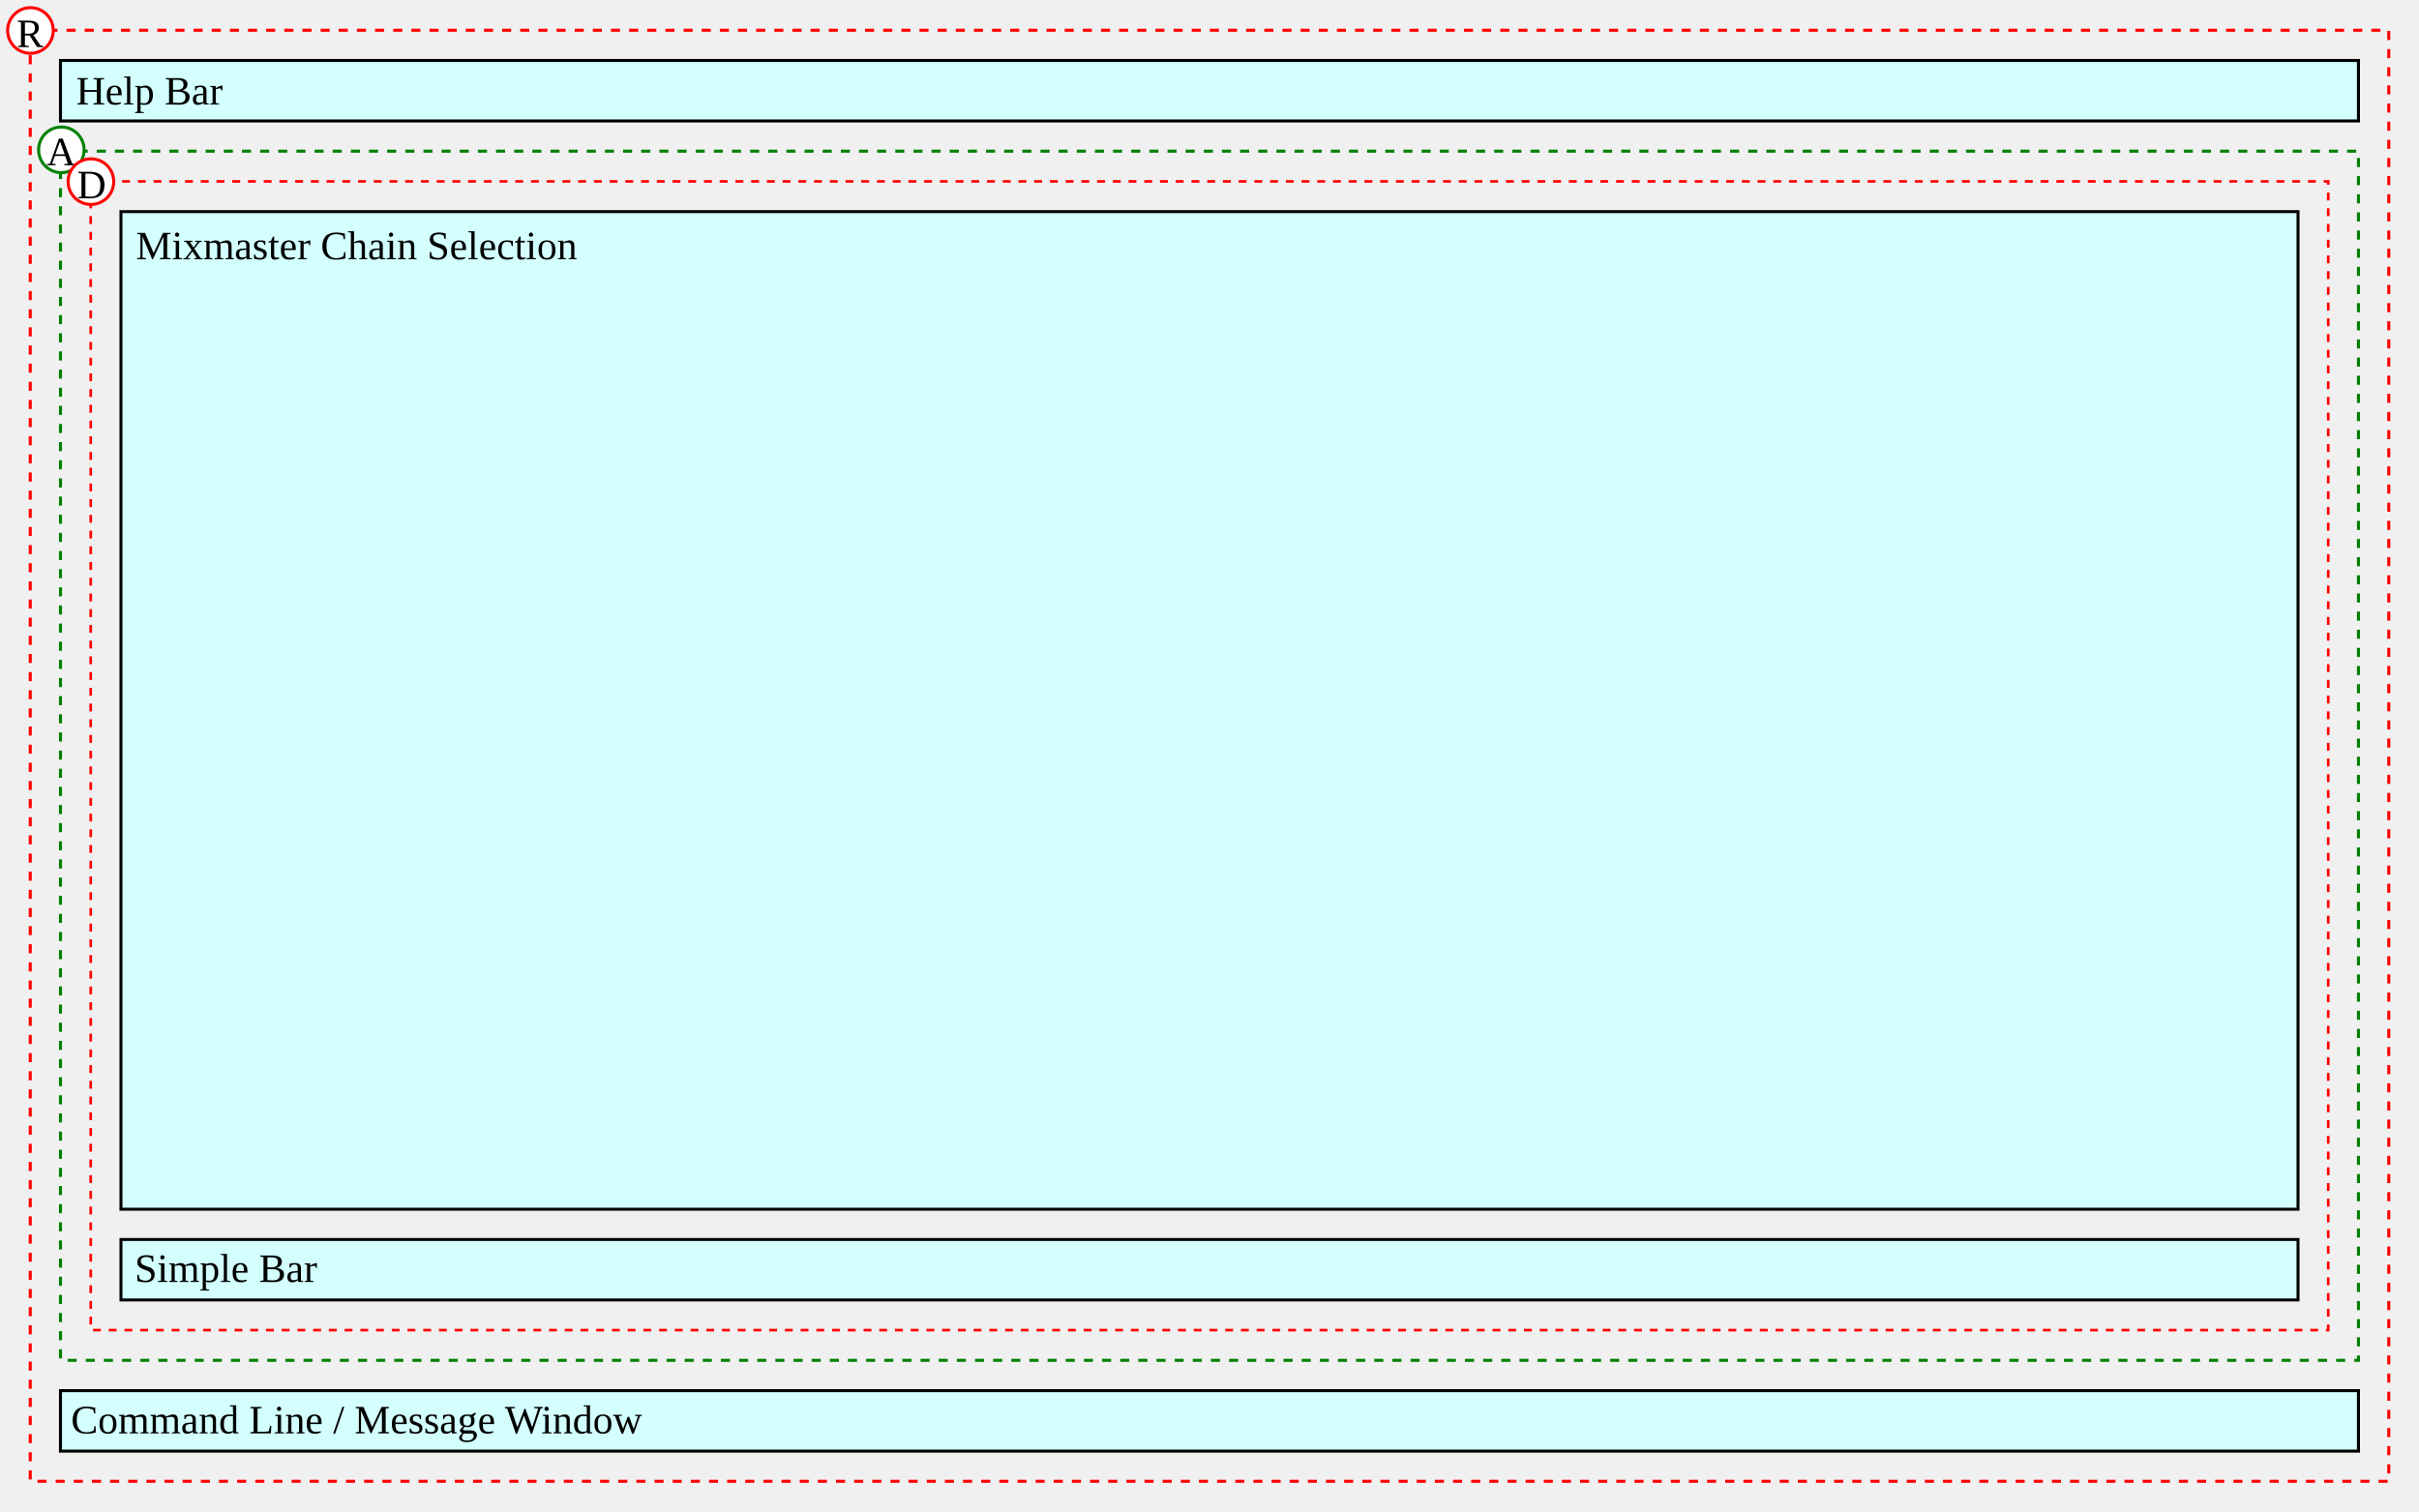
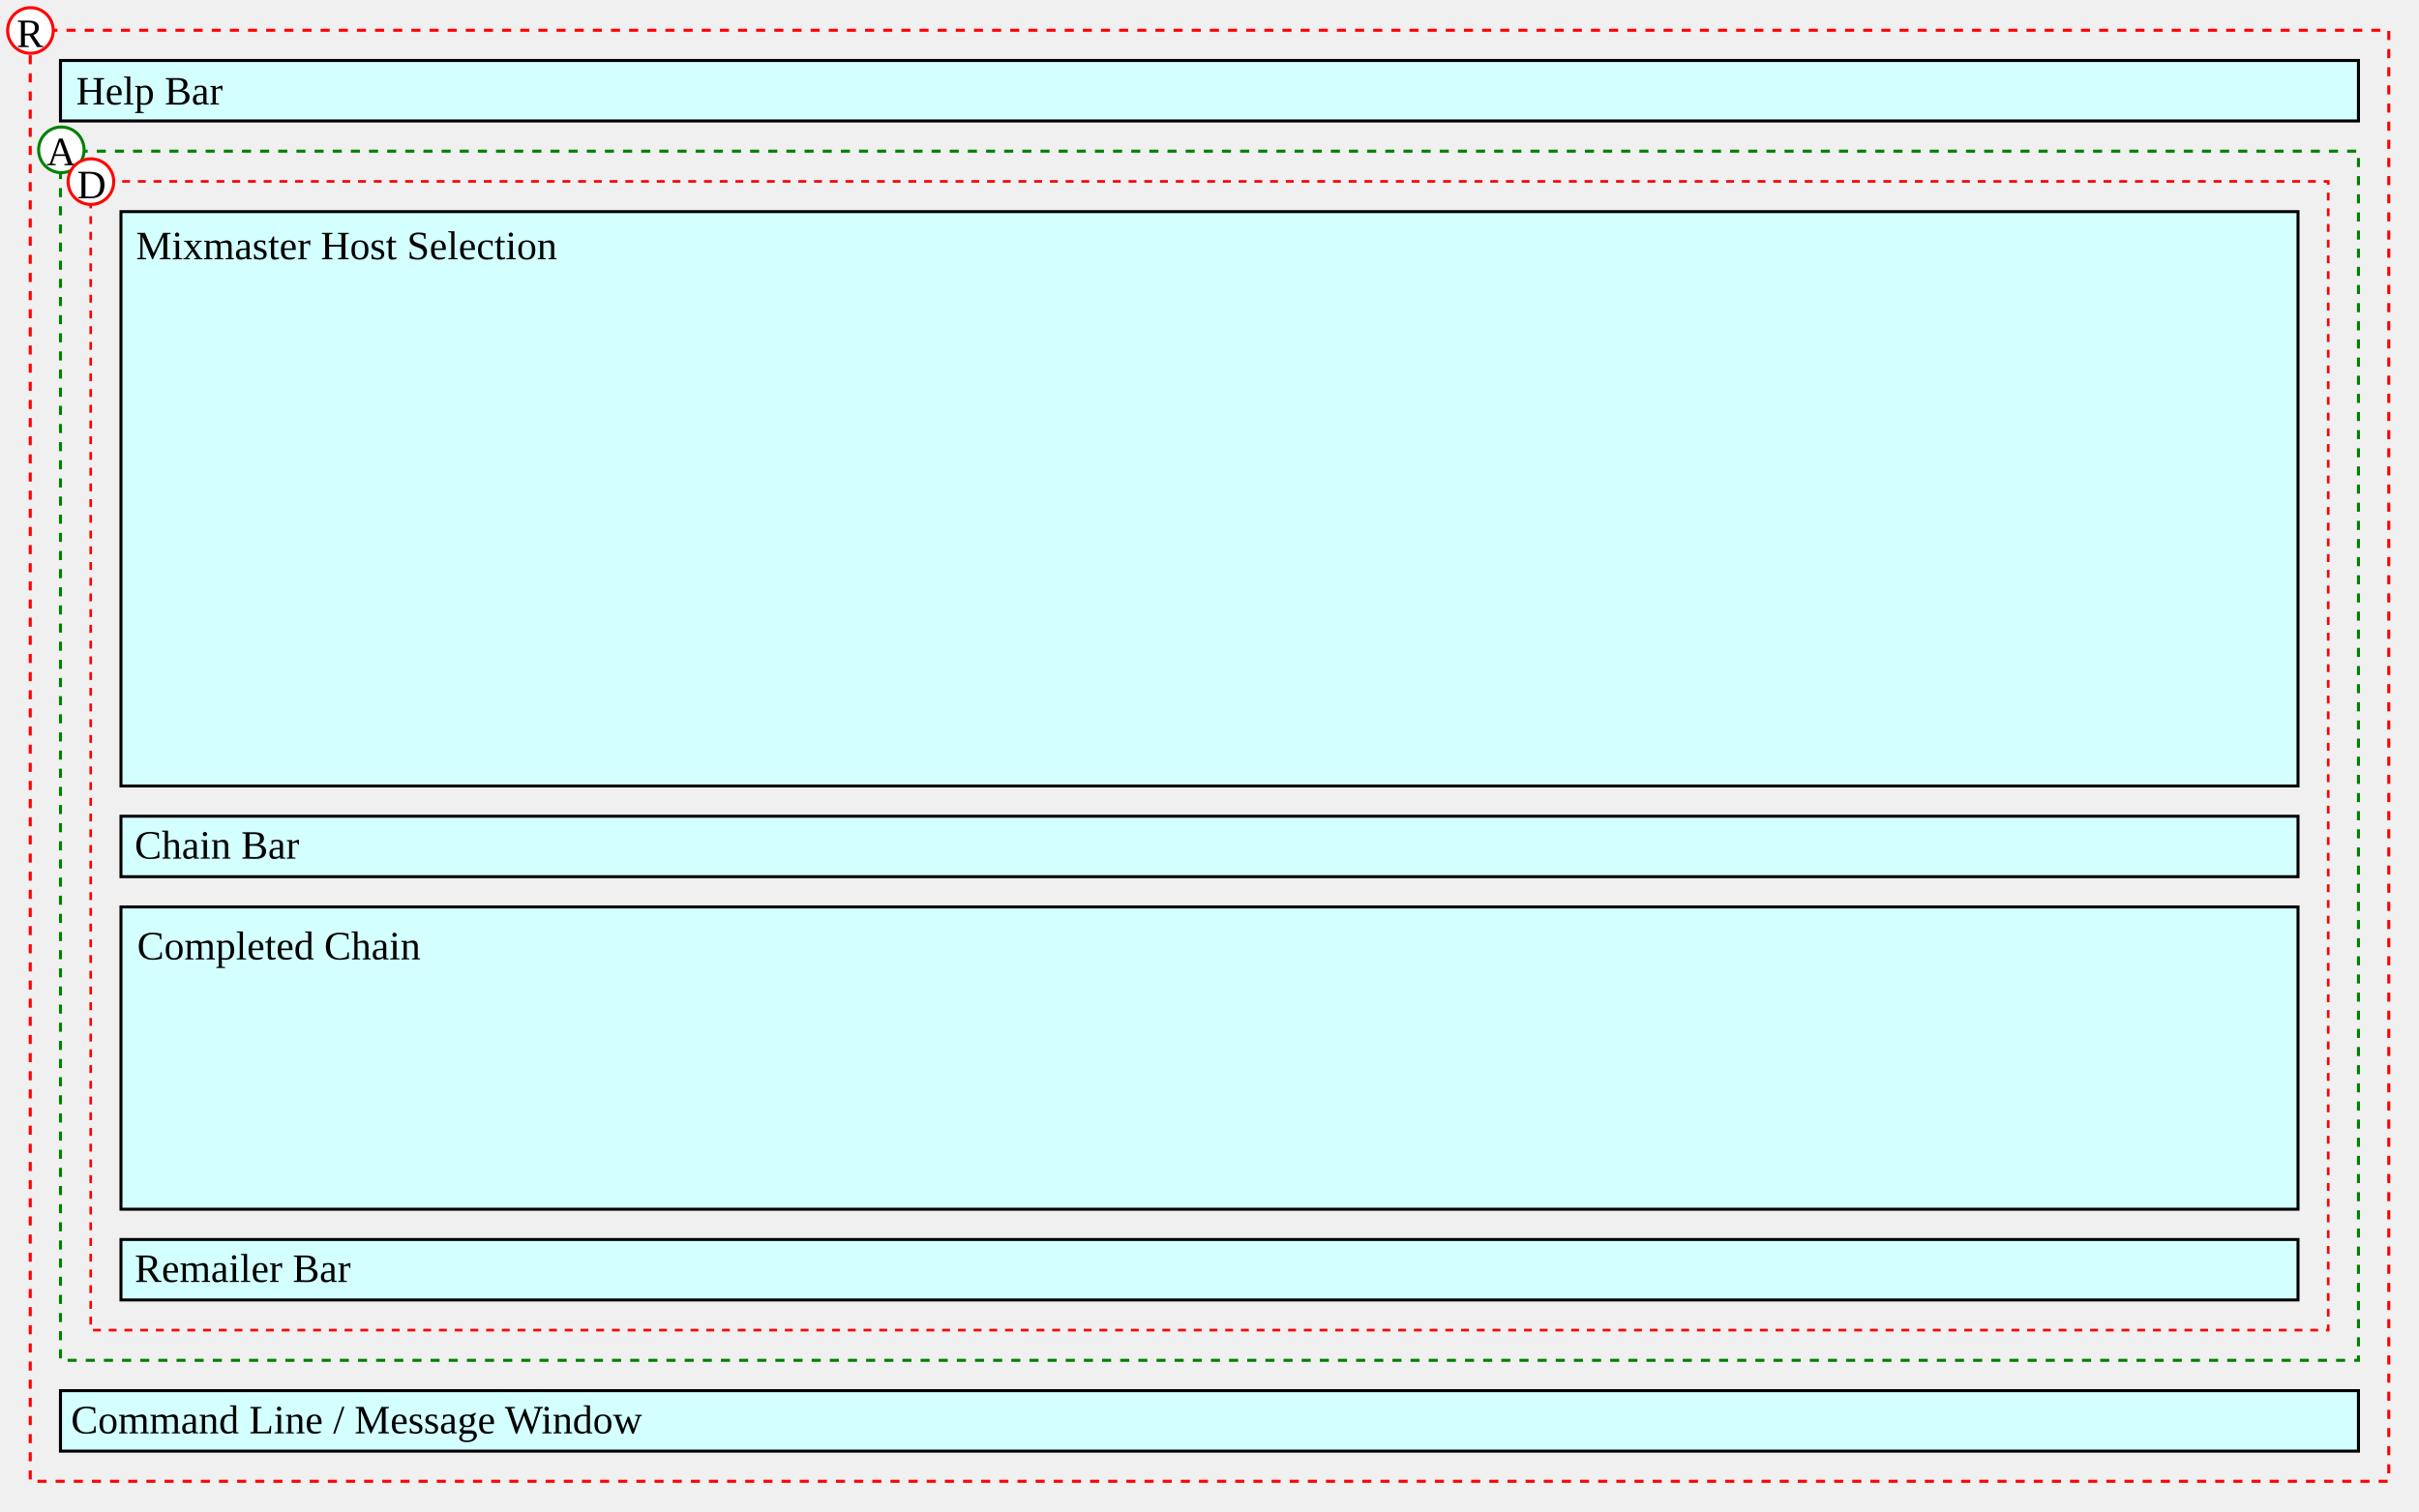
- <svg xmlns="http://www.w3.org/2000/svg" width="800" height="500" version="1.1" viewBox="0 0 211.67 132.29">
-   <g transform="translate(12.817 -77.777)">
-     <g stroke-width=".265">
-       <rect x="-10.171" y="80.423" width="206.38" height="127" fill="none" stroke="#f00" stroke-dasharray="0.794,0.794" />
-       <rect x="-7.525" y="91.006" width="201.08" height="105.83" fill="none" stroke="#008000" stroke-dasharray="0.794, 0.794" />
-       <rect x="-7.525" y="199.49" width="201.08" height="5.292" fill="#d3ffff" stroke="#000" />
-     </g>
-     <g transform="translate(29.104 84.667)">
-       <g transform="translate(-29.104 -84.667)">
-         <rect x="-7.525" y="83.069" width="201.08" height="5.292" fill="#d3ffff" stroke="#000" stroke-width=".265" />
-         <text x="-6.158" y="86.922" fill="#000000" font-size="3.528px" stroke-width=".265" style="line-height:1.25" xml:space="preserve">
-           <tspan x="-6.158" y="86.922" stroke-width=".265">Help Bar</tspan>
-         </text>
-       </g>
-     </g>
-     <g>
-       <rect x="-2.233" y="96.298" width="190.5" height="87.313" fill="#d3ffff" stroke="#000" stroke-width=".26" />
-       <text x="-0.922" y="100.47" fill="#000000" font-size="3.528px" stroke-width=".265" style="line-height:1.25" xml:space="preserve">
-         <tspan x="-0.922" y="100.47" stroke-width=".265">Mixmaster Chain Selection</tspan>
-       </text>
-       <text x="-6.602" y="203.23" fill="#000000" font-size="3.528px" stroke-width=".265" style="line-height:1.25" xml:space="preserve">
-         <tspan x="-6.602" y="203.23" stroke-width=".265">Command Line / Message Window</tspan>
-       </text>
-     </g>
-     <g transform="translate(-17.988 8.4706)">
-       <ellipse cx="7.835" cy="71.973" rx="1.996" ry="1.996" fill="#fff" stroke="#f00" stroke-width=".265" />
-       <text x="6.617" y="73.426" fill="#000000" font-size="3.528px" stroke-width=".265" style="line-height:1.25" xml:space="preserve">
-         <tspan x="6.617" y="73.426" fill="#000000" stroke-width=".265">R</tspan>
-       </text>
-     </g>
-     <g transform="translate(-20.578 18.93)">
-       <ellipse cx="13.13" cy="71.959" rx="1.99" ry="1.997" fill="#fff" stroke="#008000" stroke-width=".265" />
-       <text x="11.841" y="73.305" fill="#000000" font-size="3.528px" stroke-width=".265" style="line-height:1.25" xml:space="preserve">
-         <tspan x="11.841" y="73.305" fill="#000000" stroke-width=".265">A</tspan>
-       </text>
-     </g>
-     <g>
-       <rect x="-2.233" y="186.26" width="190.5" height="5.292" fill="#d3ffff" stroke="#000" stroke-width=".26" />
-       <text x="-1.031" y="189.977" fill="#000000" font-size="3.528px" stroke-width=".265" style="line-height:1.25" xml:space="preserve">
-         <tspan x="-1.031" y="189.977" stroke-width=".265">Simple Bar</tspan>
-       </text>
-       <rect x="-4.879" y="93.652" width="195.79" height="100.54" fill="none" stroke="#f00" stroke-dasharray="0.688, 0.688" stroke-width=".229" />
-     </g>
-     <g transform="translate(-12.696 21.7)">
-       <ellipse cx="7.835" cy="71.973" rx="1.996" ry="1.996" fill="#fff" stroke="#f00" stroke-width=".265" />
-       <text x="6.617" y="73.426" fill="#000000" font-size="3.528px" stroke-width=".265" style="line-height:1.25" xml:space="preserve">
-         <tspan x="6.617" y="73.426" fill="#000000" stroke-width=".265">D</tspan>
-       </text>
-       <g fill="black" font-family="sans-serif" font-size="10.583px">
-         <text style="line-height:1.25;shape-inside:url(#rect374);white-space:pre" xml:space="preserve" />
-         <text style="line-height:1.25;shape-inside:url(#rect380);white-space:pre" xml:space="preserve" />
-         <text style="line-height:1.25;shape-inside:url(#rect386);white-space:pre" xml:space="preserve" />
-       </g>
-     </g>
-   </g>
+ <svg xmlns="http://www.w3.org/2000/svg" width="800" height="500" version="1.1" viewBox="0 0 211.67 132.29" id="svg310">
+   <defs id="defs314" />
+   <rect x="2.646" y="2.646" width="206.38" height="127" fill="none" stroke="#ff0000" stroke-dasharray="0.794, 0.794" id="rect236" style="stroke-width:0.265" />
+   <rect x="5.292" y="13.229" width="201.08" height="105.83" fill="none" stroke="#008000" stroke-dasharray="0.794, 0.794" id="rect238" style="stroke-width:0.265" />
+   <rect x="5.292" y="121.713" width="201.08" height="5.292" fill="#d3ffff" stroke="#000000" id="rect240" style="stroke-width:0.265" />
+   <rect x="5.292" y="5.292" width="201.08" height="5.292" fill="#d3ffff" stroke="#000000" stroke-width="0.265" id="rect244" />
+   <text x="6.659" y="9.145" fill="#000000" font-size="3.528px" stroke-width="0.265" style="line-height:1.25" xml:space="preserve" id="text248">
+     <tspan x="6.659" y="9.145" stroke-width="0.265" id="tspan246">Help Bar</tspan>
+   </text>
+   <rect x="10.584" y="18.521" width="190.5" height="50.27" fill="#d3ffff" stroke="#000000" stroke-width="0.26" id="rect254" />
+   <text x="11.895" y="22.693" fill="#000000" font-size="3.528px" stroke-width="0.265" style="line-height:1.25" xml:space="preserve" id="text258">
+     <tspan x="11.895" y="22.693" stroke-width="0.265" id="tspan256">Mixmaster Host Selection</tspan>
+   </text>
+   <text x="6.215" y="125.453" fill="#000000" font-size="3.528px" stroke-width="0.265" style="line-height:1.25" xml:space="preserve" id="text262">
+     <tspan x="6.215" y="125.453" stroke-width="0.265" id="tspan260">Command Line / Message Window</tspan>
+   </text>
+   <circle cx="2.664" cy="2.667" fill="#ffffff" stroke="#ff0000" stroke-width="0.265" id="ellipse266" r="1.996" />
+   <text x="1.446" y="4.119" fill="#000000" font-size="3.528px" stroke-width="0.265" style="line-height:1.25" xml:space="preserve" id="text270">
+     <tspan x="1.446" y="4.119" fill="#000000" stroke-width="0.265" id="tspan268">R</tspan>
+   </text>
+   <ellipse cx="5.369" cy="13.112" rx="1.99" ry="1.997" fill="#ffffff" stroke="#008000" stroke-width="0.265" id="ellipse274" />
+   <text x="4.08" y="14.458" fill="#000000" font-size="3.528px" stroke-width="0.265" style="line-height:1.25" xml:space="preserve" id="text278">
+     <tspan x="4.08" y="14.458" fill="#000000" stroke-width="0.265" id="tspan276">A</tspan>
+   </text>
+   <rect x="10.584" y="108.483" width="190.5" height="5.292" fill="#d3ffff" stroke="#000000" stroke-width="0.26" id="rect282" />
+   <text x="11.786" y="112.2" fill="#000000" font-size="3.528px" stroke-width="0.265" style="line-height:1.25" xml:space="preserve" id="text286">
+     <tspan x="11.786" y="112.2" stroke-width="0.265" id="tspan284">Remailer Bar</tspan>
+   </text>
+   <rect x="7.938" y="15.875" width="195.79" height="100.54" fill="none" stroke="#ff0000" stroke-dasharray="0.688, 0.688" stroke-width="0.229" id="rect288" />
+   <circle cx="7.956" cy="15.896" fill="#ffffff" stroke="#ff0000" stroke-width="0.265" id="ellipse292" r="1.996" />
+   <text x="6.738" y="17.349" fill="#000000" font-size="3.528px" stroke-width="0.265" style="line-height:1.25" xml:space="preserve" id="text296">
+     <tspan x="6.738" y="17.349" fill="#000000" stroke-width="0.265" id="tspan294">D</tspan>
+   </text>
+   <text style="font-size:10.583px;line-height:1.25;font-family:sans-serif;white-space:pre;shape-inside:url(#rect374);fill:#000000;" xml:space="preserve" id="text298" x="0.121" y="-56.077" />
+   <text style="font-size:10.583px;line-height:1.25;font-family:sans-serif;white-space:pre;shape-inside:url(#rect380);fill:#000000;" xml:space="preserve" id="text300" x="0.121" y="-56.077" />
+   <text style="font-size:10.583px;line-height:1.25;font-family:sans-serif;white-space:pre;shape-inside:url(#rect386);fill:#000000;" xml:space="preserve" id="text302" x="0.121" y="-56.077" />
+   <rect x="10.584" y="71.437" width="190.5" height="5.292" fill="#d3ffff" stroke="#000000" stroke-width="0.26" id="rect282-3" />
+   <text x="11.786" y="75.154" fill="#000000" font-size="3.528px" stroke-width="0.265" style="line-height:1.25" xml:space="preserve" id="text286-6">
+     <tspan x="11.786" y="75.154" stroke-width="0.265" id="tspan284-0">Chain Bar</tspan>
+   </text>
+   <rect x="10.584" y="79.374" width="190.5" height="26.459" fill="#d3ffff" stroke="#000000" stroke-width="0.26" id="rect254-6" />
+   <text x="12.005" y="83.974" fill="#000000" font-size="3.528px" stroke-width="0.265" style="line-height:1.25" xml:space="preserve" id="text258-2">
+     <tspan x="12.005" y="83.974" stroke-width="0.265" id="tspan256-6">Completed Chain</tspan>
+   </text>
+   <text xml:space="preserve" style="font-style:normal;font-weight:normal;font-size:10.584px;line-height:1.25;font-family:sans-serif;fill:#000000;fill-opacity:1;stroke:none;stroke-width:0.265" x="-14.552" y="83.343" id="text636">
+     <tspan id="tspan634" x="-14.552" y="83.343" style="stroke-width:0.265" />
+   </text>
</svg>
